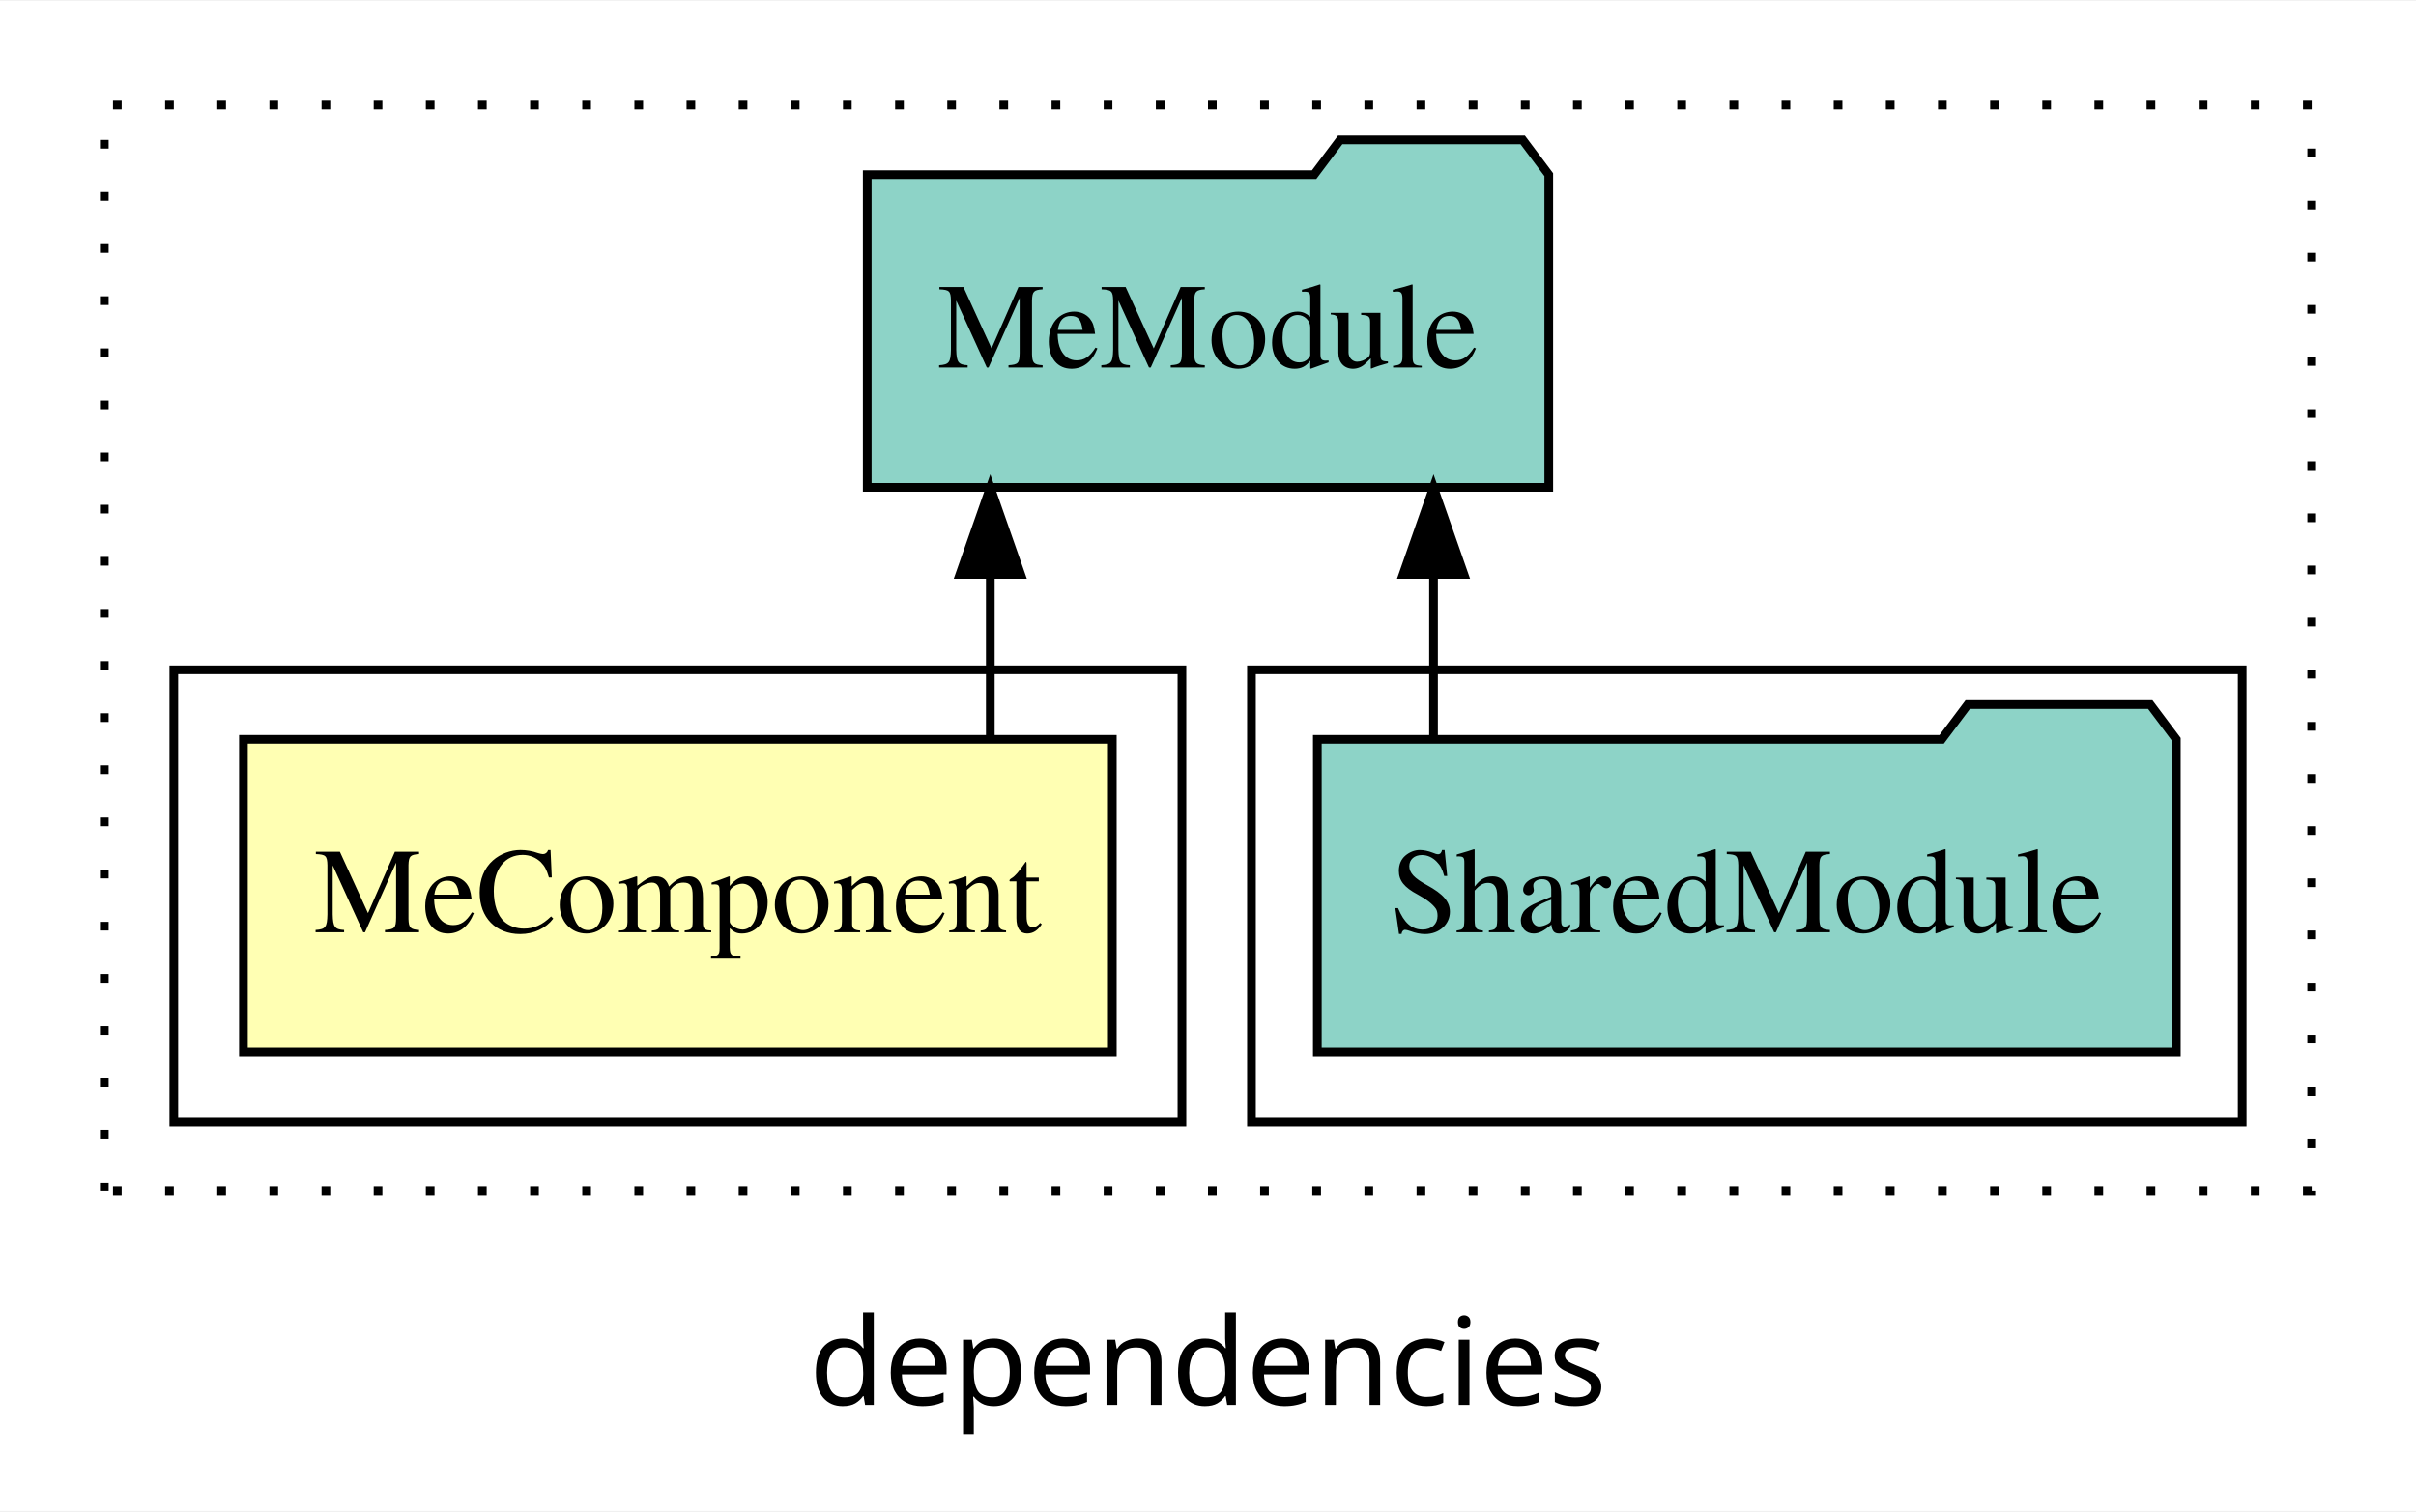
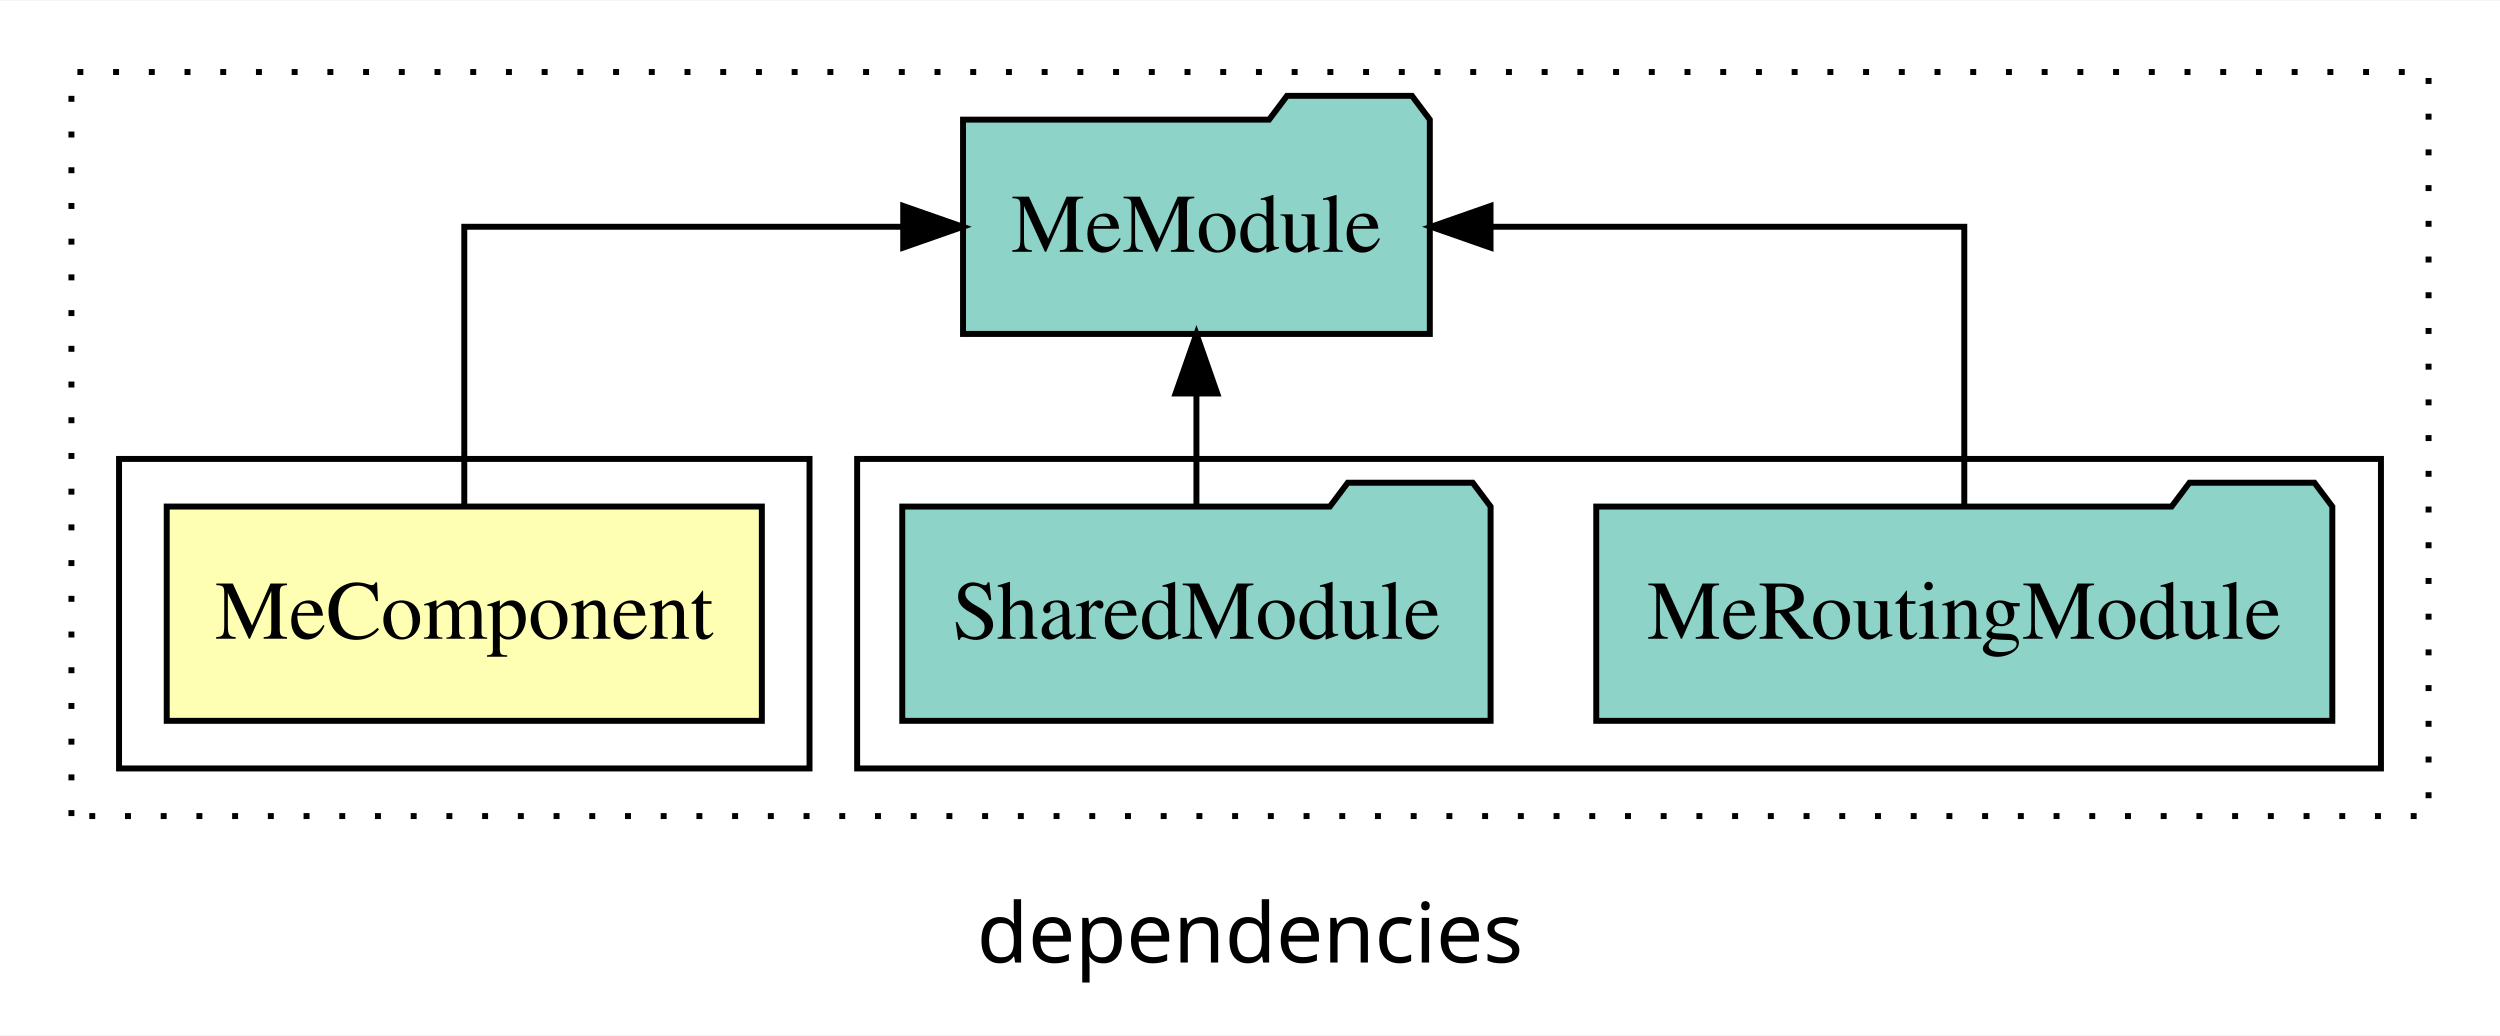
- <svg xmlns="http://www.w3.org/2000/svg" width="278pt" height="174pt" viewBox="0.00 0.00 278.00 173.80">
+ <svg xmlns="http://www.w3.org/2000/svg" width="420pt" height="174pt" viewBox="0.00 0.00 420.00 173.80">
  <g id="graph0" class="graph" transform="scale(1 1) rotate(0) translate(4 169.8)">
-     <polygon fill="white" stroke="transparent" points="-4,4 -4,-169.8 274,-169.8 274,4 -4,4" />
-     <text text-anchor="middle" x="135" y="-8.2" font-family="sans-serif" font-size="14.00">dependencies</text>
+     <polygon fill="white" stroke="transparent" points="-4,4 -4,-169.8 416,-169.8 416,4 -4,4" />
+     <text text-anchor="middle" x="206" y="-8.2" font-family="sans-serif" font-size="14.00">dependencies</text>
    <g id="clust1" class="cluster">
-       <polygon fill="none" stroke="black" stroke-dasharray="1,5" points="8,-32.8 8,-157.8 262,-157.8 262,-32.8 8,-32.8" />
+       <polygon fill="none" stroke="black" stroke-dasharray="1,5" points="8,-32.8 8,-157.8 404,-157.8 404,-32.8 8,-32.8" />
    </g>
    <g id="clust4" class="cluster">
-       <polygon fill="none" stroke="black" points="140,-40.8 140,-92.8 254,-92.8 254,-40.8 140,-40.8" />
+       <polygon fill="none" stroke="black" points="140,-40.8 140,-92.8 396,-92.8 396,-40.8 140,-40.8" />
    </g>
    <g id="clust2" class="cluster">
      <polygon fill="none" stroke="black" points="16,-40.8 16,-92.8 132,-92.8 132,-40.8 16,-40.8" />
    </g>
    <g id="node1" class="node">
      <polygon fill="#ffffb3" stroke="black" points="123.99,-84.8 24.01,-84.8 24.01,-48.8 123.99,-48.8 123.99,-84.8" />
      <text text-anchor="middle" x="74" y="-62.6" font-family="Times,serif" font-size="14.00">MeComponent</text>
    </g>
    <g id="node2" class="node">
-       <polygon fill="#8dd3c7" stroke="black" points="174.21,-149.8 171.21,-153.8 150.21,-153.8 147.21,-149.8 95.79,-149.8 95.79,-113.8 174.21,-113.8 174.21,-149.8" />
-       <text text-anchor="middle" x="135" y="-127.6" font-family="Times,serif" font-size="14.00">MeModule</text>
+       <polygon fill="#8dd3c7" stroke="black" points="236.21,-149.8 233.21,-153.8 212.21,-153.8 209.21,-149.8 157.79,-149.8 157.79,-113.8 236.21,-113.8 236.21,-149.8" />
+       <text text-anchor="middle" x="197" y="-127.6" font-family="Times,serif" font-size="14.00">MeModule</text>
    </g>
    <g id="edge1" class="edge">
-       <path fill="none" stroke="black" d="M109.95,-84.91C109.95,-84.91 109.95,-103.79 109.95,-103.79" />
-       <polygon fill="black" stroke="black" points="106.45,-103.79 109.95,-113.79 113.45,-103.79 106.45,-103.79" />
+       <path fill="none" stroke="black" d="M74,-84.91C74,-104.14 74,-131.8 74,-131.8 74,-131.8 147.74,-131.8 147.74,-131.8" />
+       <polygon fill="black" stroke="black" points="147.74,-135.3 157.74,-131.8 147.74,-128.3 147.74,-135.3" />
    </g>
    <g id="node3" class="node">
+       <polygon fill="#8dd3c7" stroke="black" points="387.83,-84.8 384.83,-88.8 363.83,-88.8 360.83,-84.8 264.17,-84.8 264.17,-48.8 387.83,-48.8 387.83,-84.8" />
+       <text text-anchor="middle" x="326" y="-62.6" font-family="Times,serif" font-size="14.00">MeRoutingModule</text>
+     </g>
+     <g id="edge2" class="edge">
+       <path fill="none" stroke="black" d="M326,-84.91C326,-104.14 326,-131.8 326,-131.8 326,-131.8 246.41,-131.8 246.41,-131.8" />
+       <polygon fill="black" stroke="black" points="246.41,-128.3 236.41,-131.8 246.41,-135.3 246.41,-128.3" />
+     </g>
+     <g id="node4" class="node">
      <polygon fill="#8dd3c7" stroke="black" points="246.42,-84.8 243.42,-88.8 222.42,-88.8 219.42,-84.8 147.58,-84.8 147.58,-48.8 246.42,-48.8 246.42,-84.8" />
      <text text-anchor="middle" x="197" y="-62.6" font-family="Times,serif" font-size="14.00">SharedModule</text>
    </g>
-     <g id="edge2" class="edge">
-       <path fill="none" stroke="black" d="M160.95,-84.91C160.95,-84.91 160.95,-103.79 160.95,-103.79" />
-       <polygon fill="black" stroke="black" points="157.45,-103.79 160.95,-113.79 164.45,-103.79 157.45,-103.79" />
+     <g id="edge3" class="edge">
+       <path fill="none" stroke="black" d="M197,-84.91C197,-84.91 197,-103.79 197,-103.79" />
+       <polygon fill="black" stroke="black" points="193.5,-103.79 197,-113.79 200.5,-103.79 193.5,-103.79" />
    </g>
  </g>
</svg>
